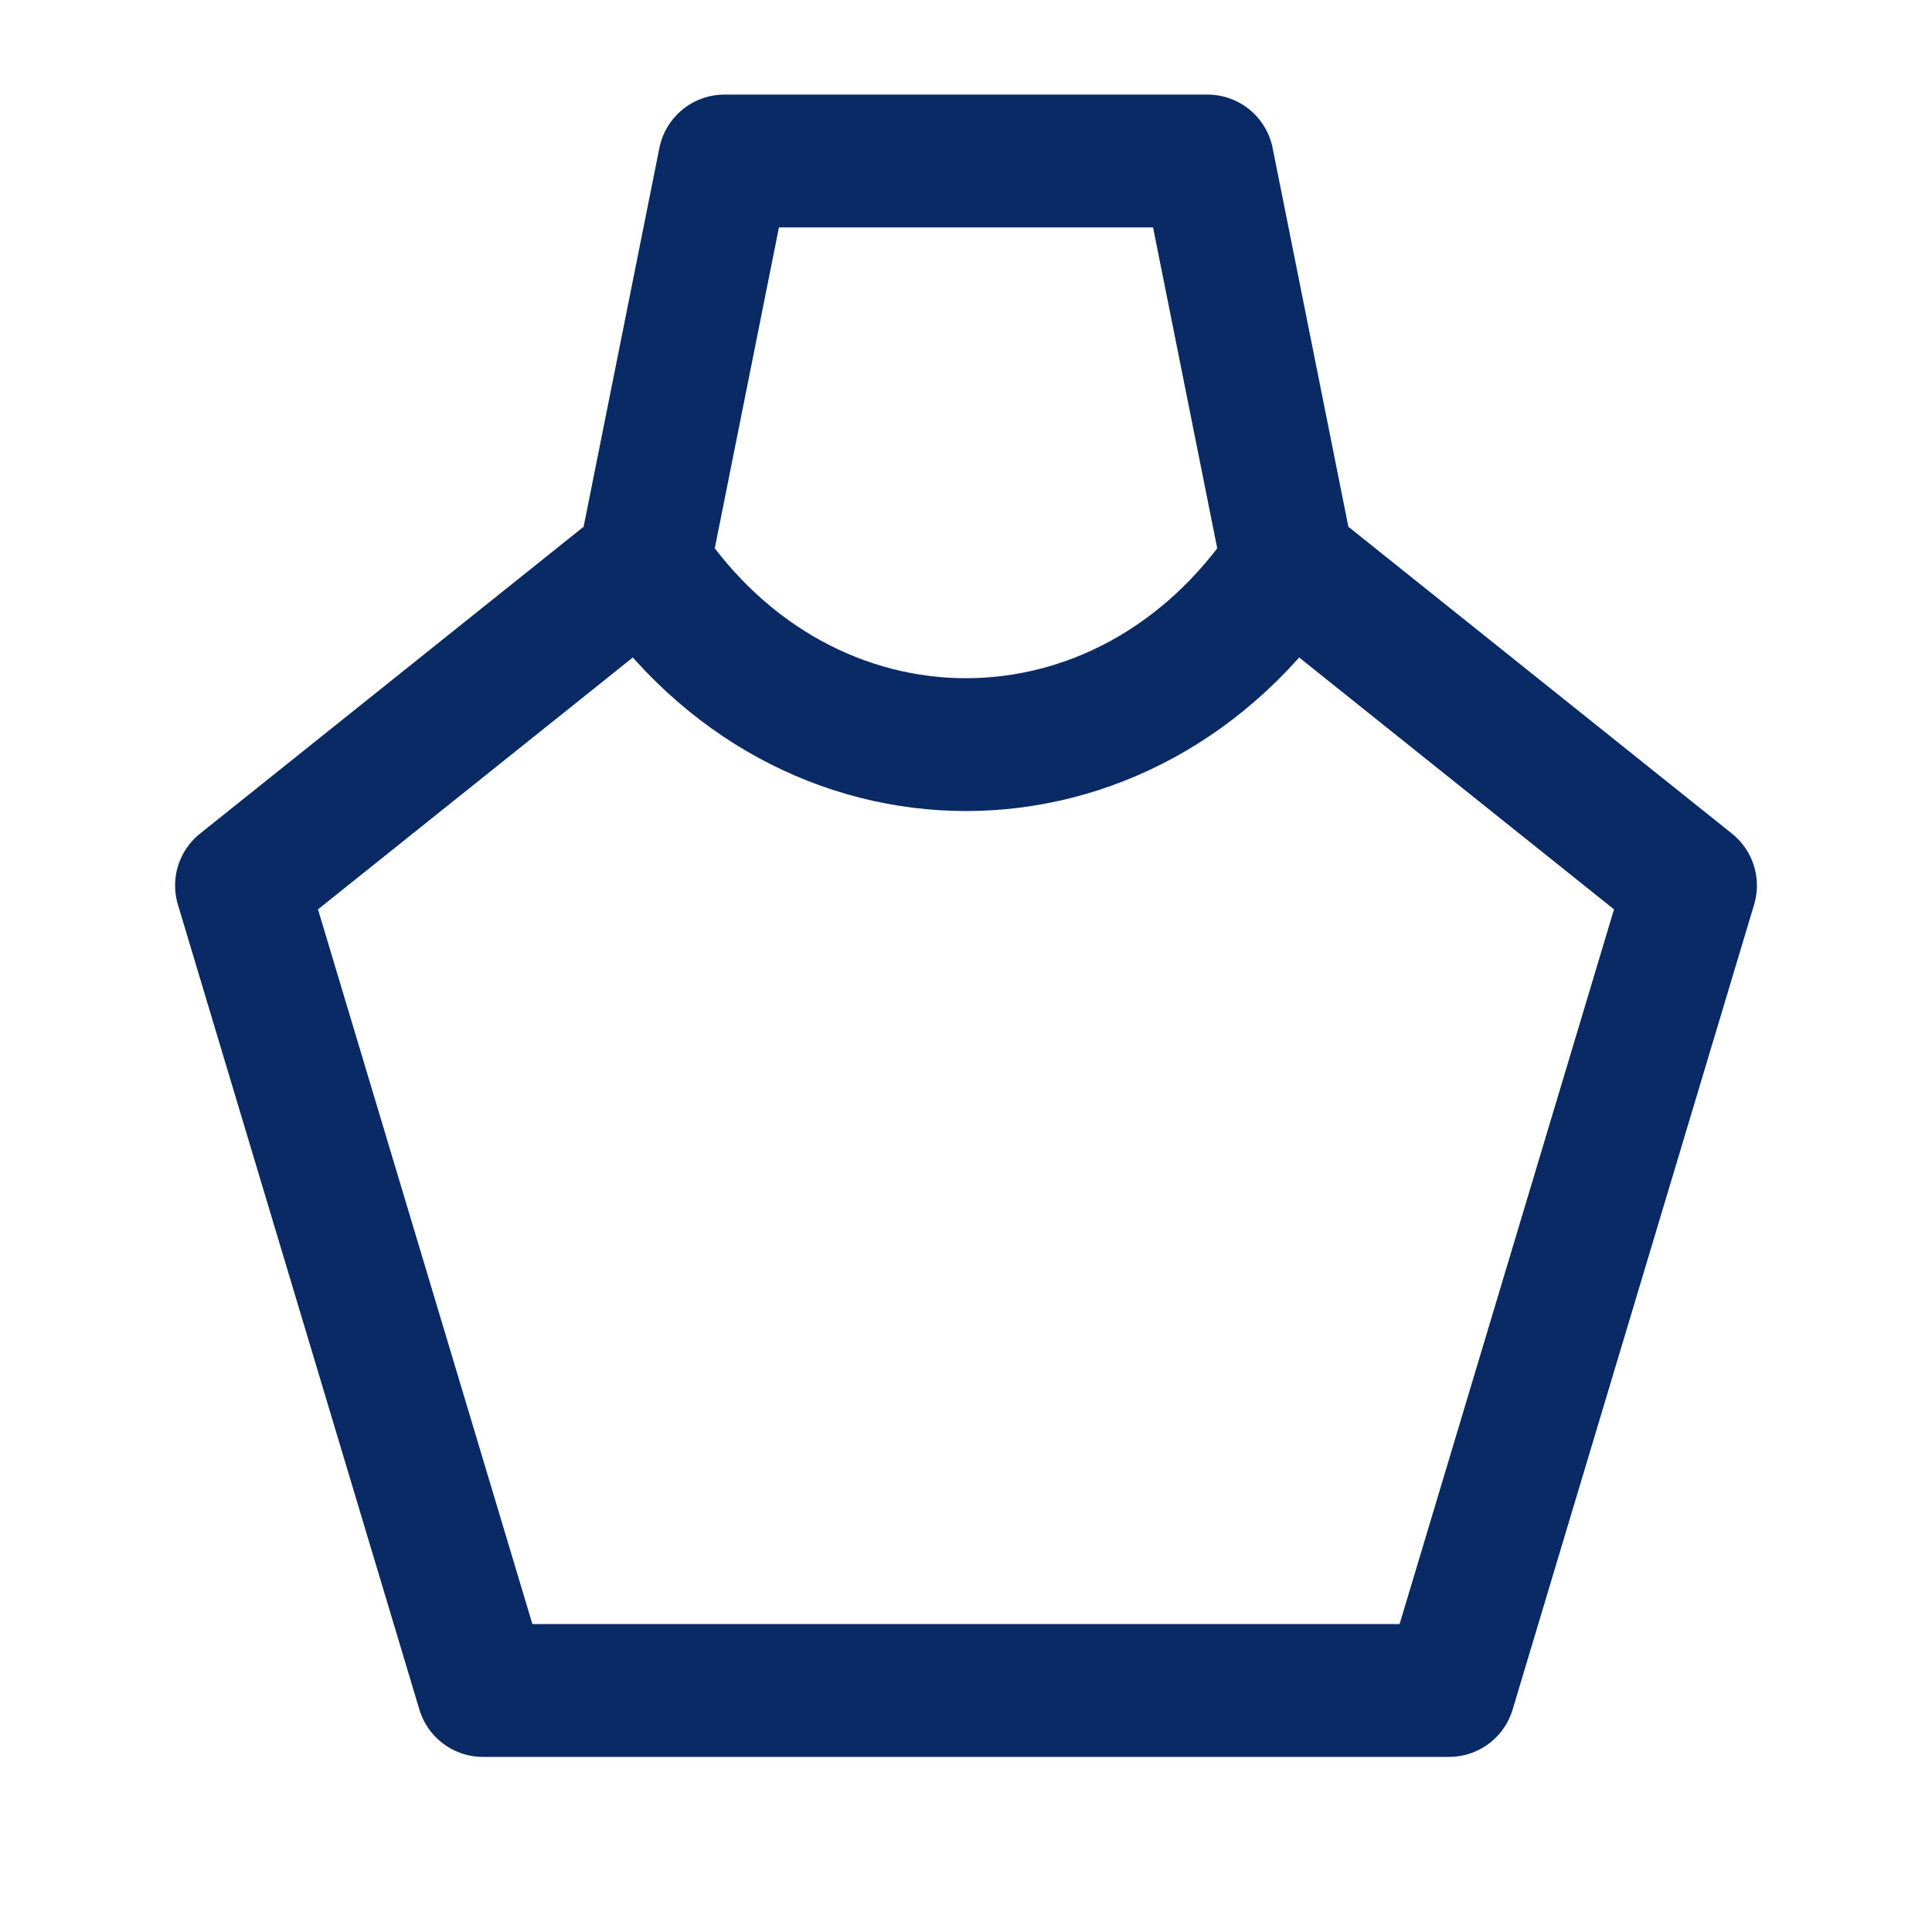
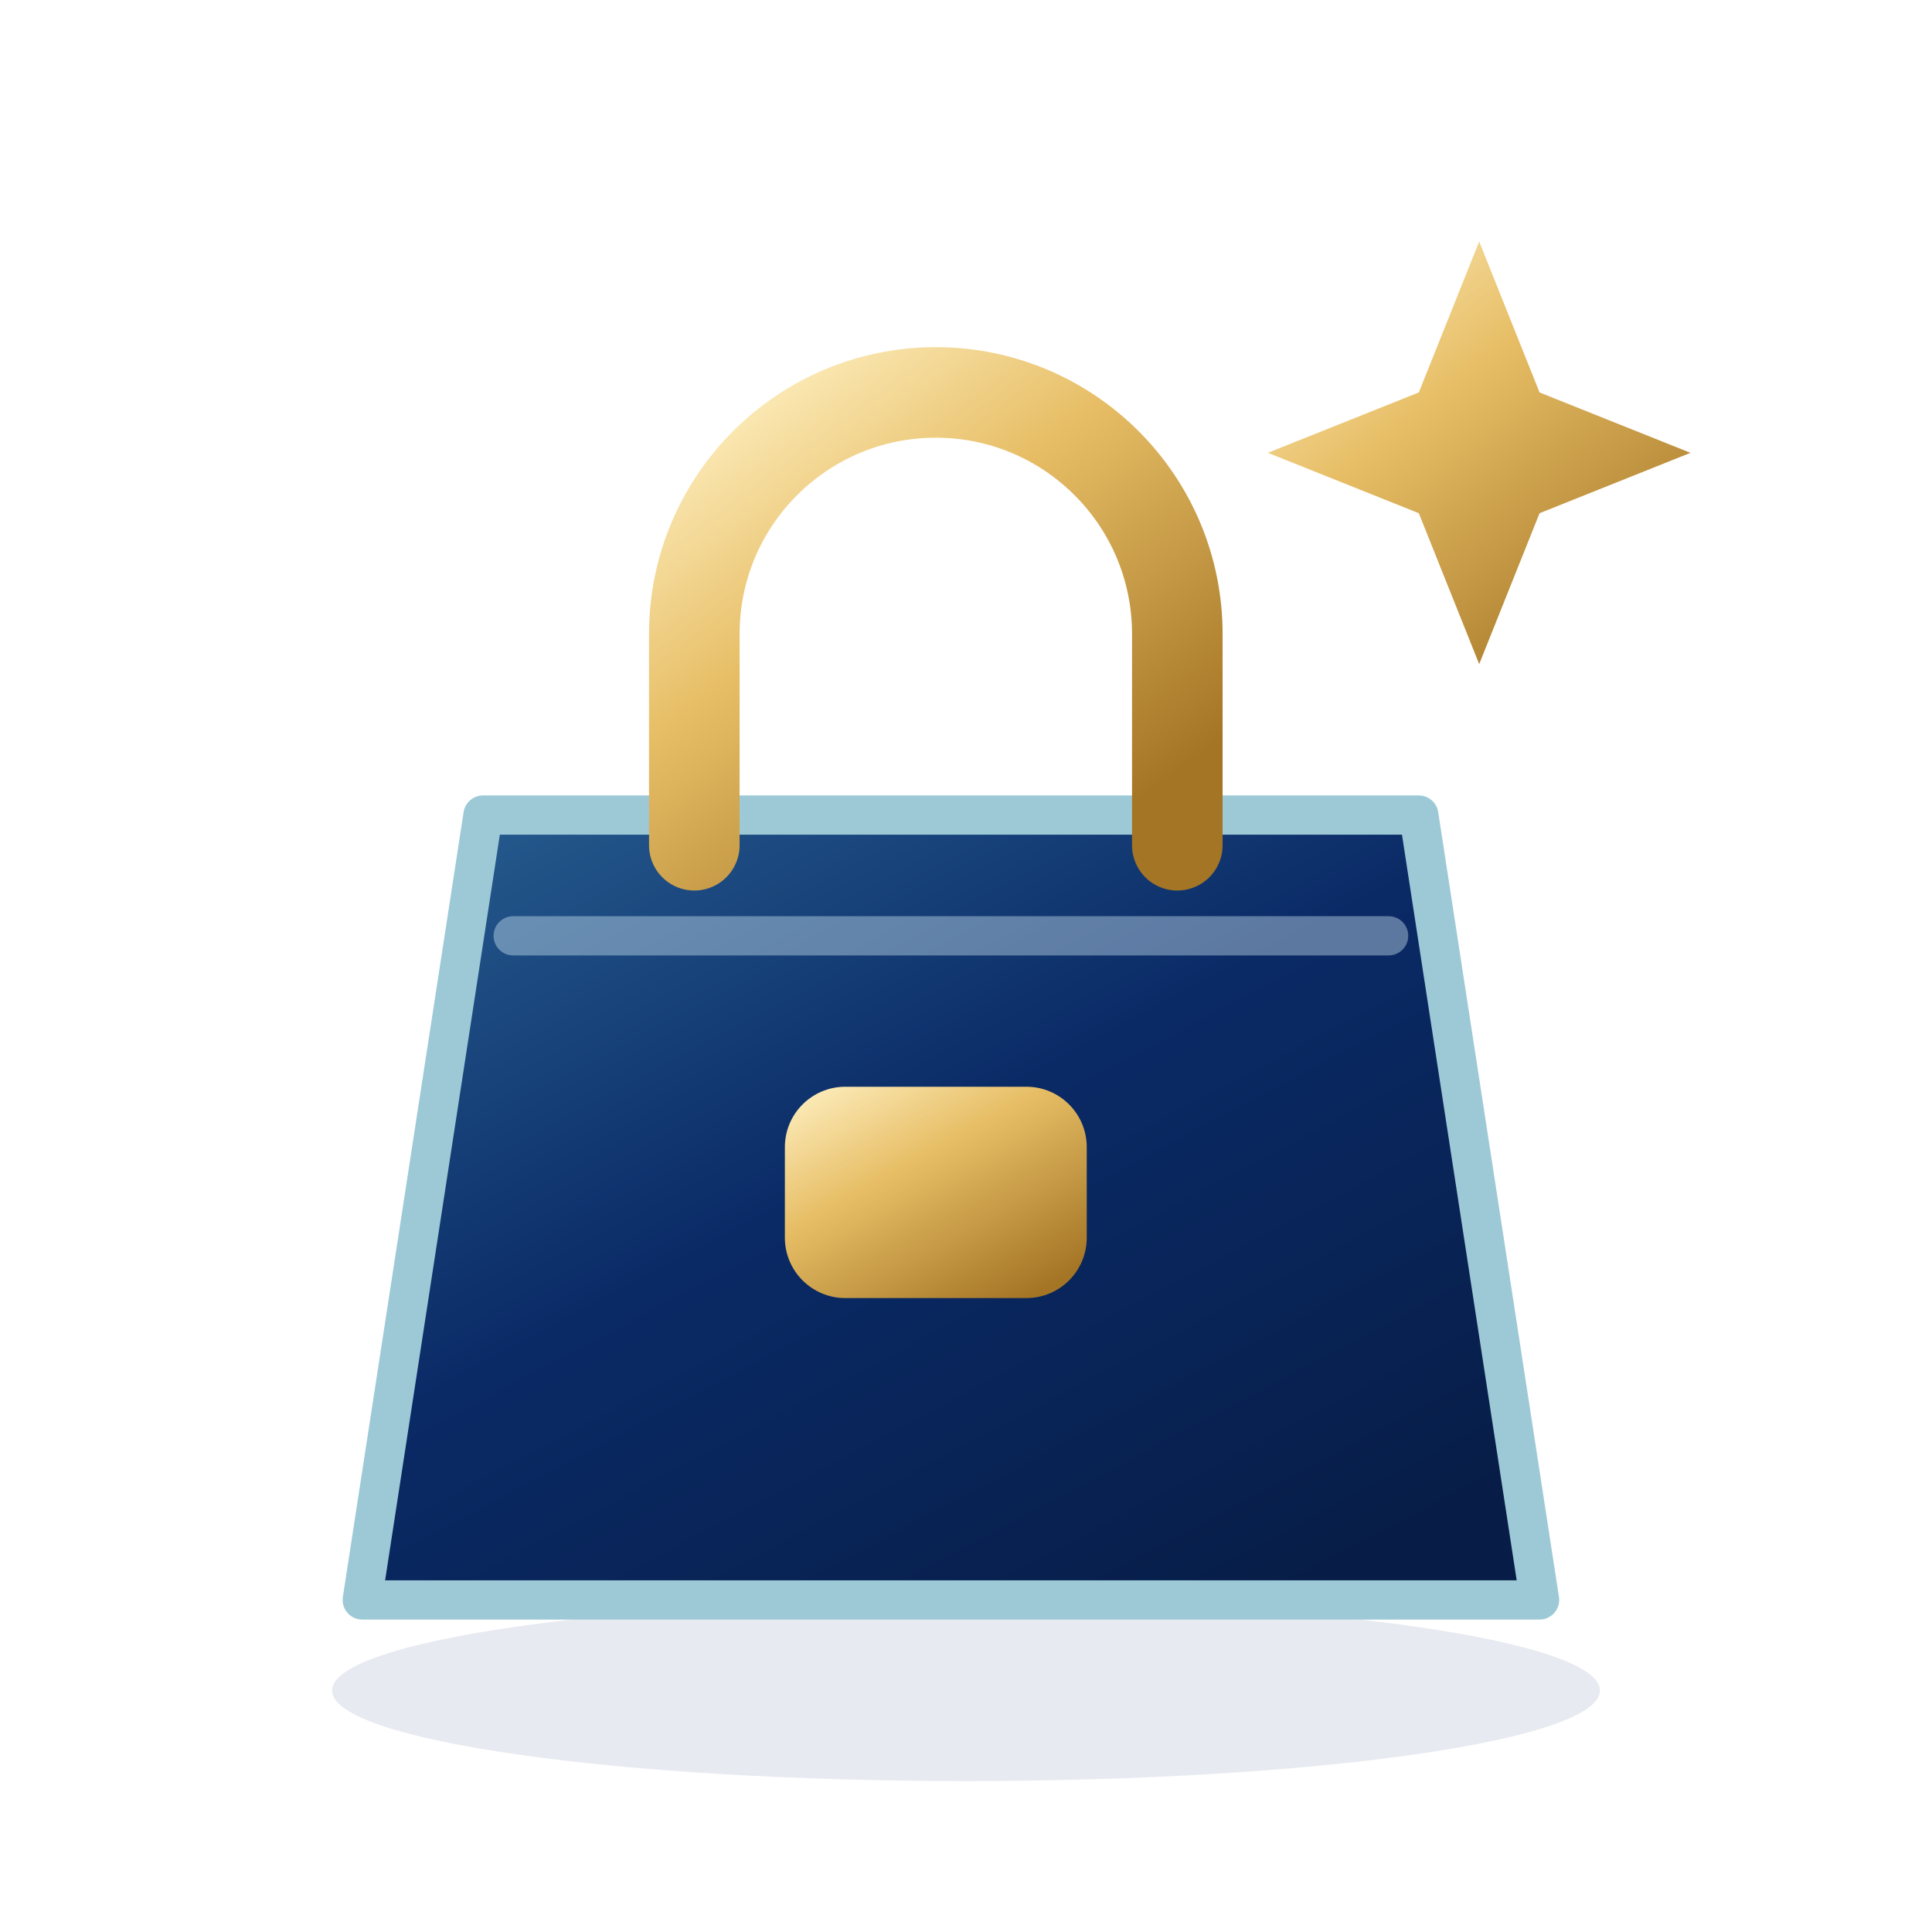
- <svg xmlns="http://www.w3.org/2000/svg" viewBox="0 0 24 24" fill="none" stroke="#0A2A66" stroke-width="1.65" stroke-linecap="round" stroke-linejoin="round">
-   <path d="M9 2h6l1 5 5 4-3 10H6L3 11l5-4zM8 7c2 3 6 3 8 0" />
+ <svg xmlns="http://www.w3.org/2000/svg" viewBox="0 0 64 64" fill="none">
+   <defs>
+     <linearGradient id="ink" x2=".8" y2="1">
+       <stop stop-color="#285F91" />
+       <stop offset=".48" stop-color="#0A2A66" />
+       <stop offset="1" stop-color="#071D47" />
+     </linearGradient>
+     <linearGradient id="metal" x2="1" y2="1">
+       <stop stop-color="#F4FDFF" />
+       <stop offset=".48" stop-color="#7CB5CD" />
+       <stop offset="1" stop-color="#38748F" />
+     </linearGradient>
+     <linearGradient id="gold" x2=".8" y2="1">
+       <stop stop-color="#FFF1C4" />
+       <stop offset=".42" stop-color="#E7BE66" />
+       <stop offset="1" stop-color="#A47525" />
+     </linearGradient>
+     <linearGradient id="teal" x2="1" y2="1">
+       <stop stop-color="#90E5C5" />
+       <stop offset=".5" stop-color="#168E84" />
+       <stop offset="1" stop-color="#085258" />
+     </linearGradient>
+   </defs>
+   <ellipse cx="32" cy="56" rx="21" ry="3" fill="#0A2A66" opacity=".1" />
+   <g stroke-linecap="round" stroke-linejoin="round" stroke-width="1.3">
+     <path d="M16 27h31l4 26H12z" fill="url(#ink)" stroke="#9DC9D7" />
+     <path d="M23 28v-7a8 8 0 0 1 16 0v7" fill="none" stroke="url(#gold)" stroke-width="3" />
+     <path d="M17 31h29" stroke="#D7EDFA" opacity=".4" />
+     <rect x="26" y="36" width="10" height="7" rx="2" fill="url(#gold)" />
+     <path d="m49 8 2 5 5 2-5 2-2 5-2-5-5-2 5-2z" fill="url(#gold)" />
+   </g>
</svg>
